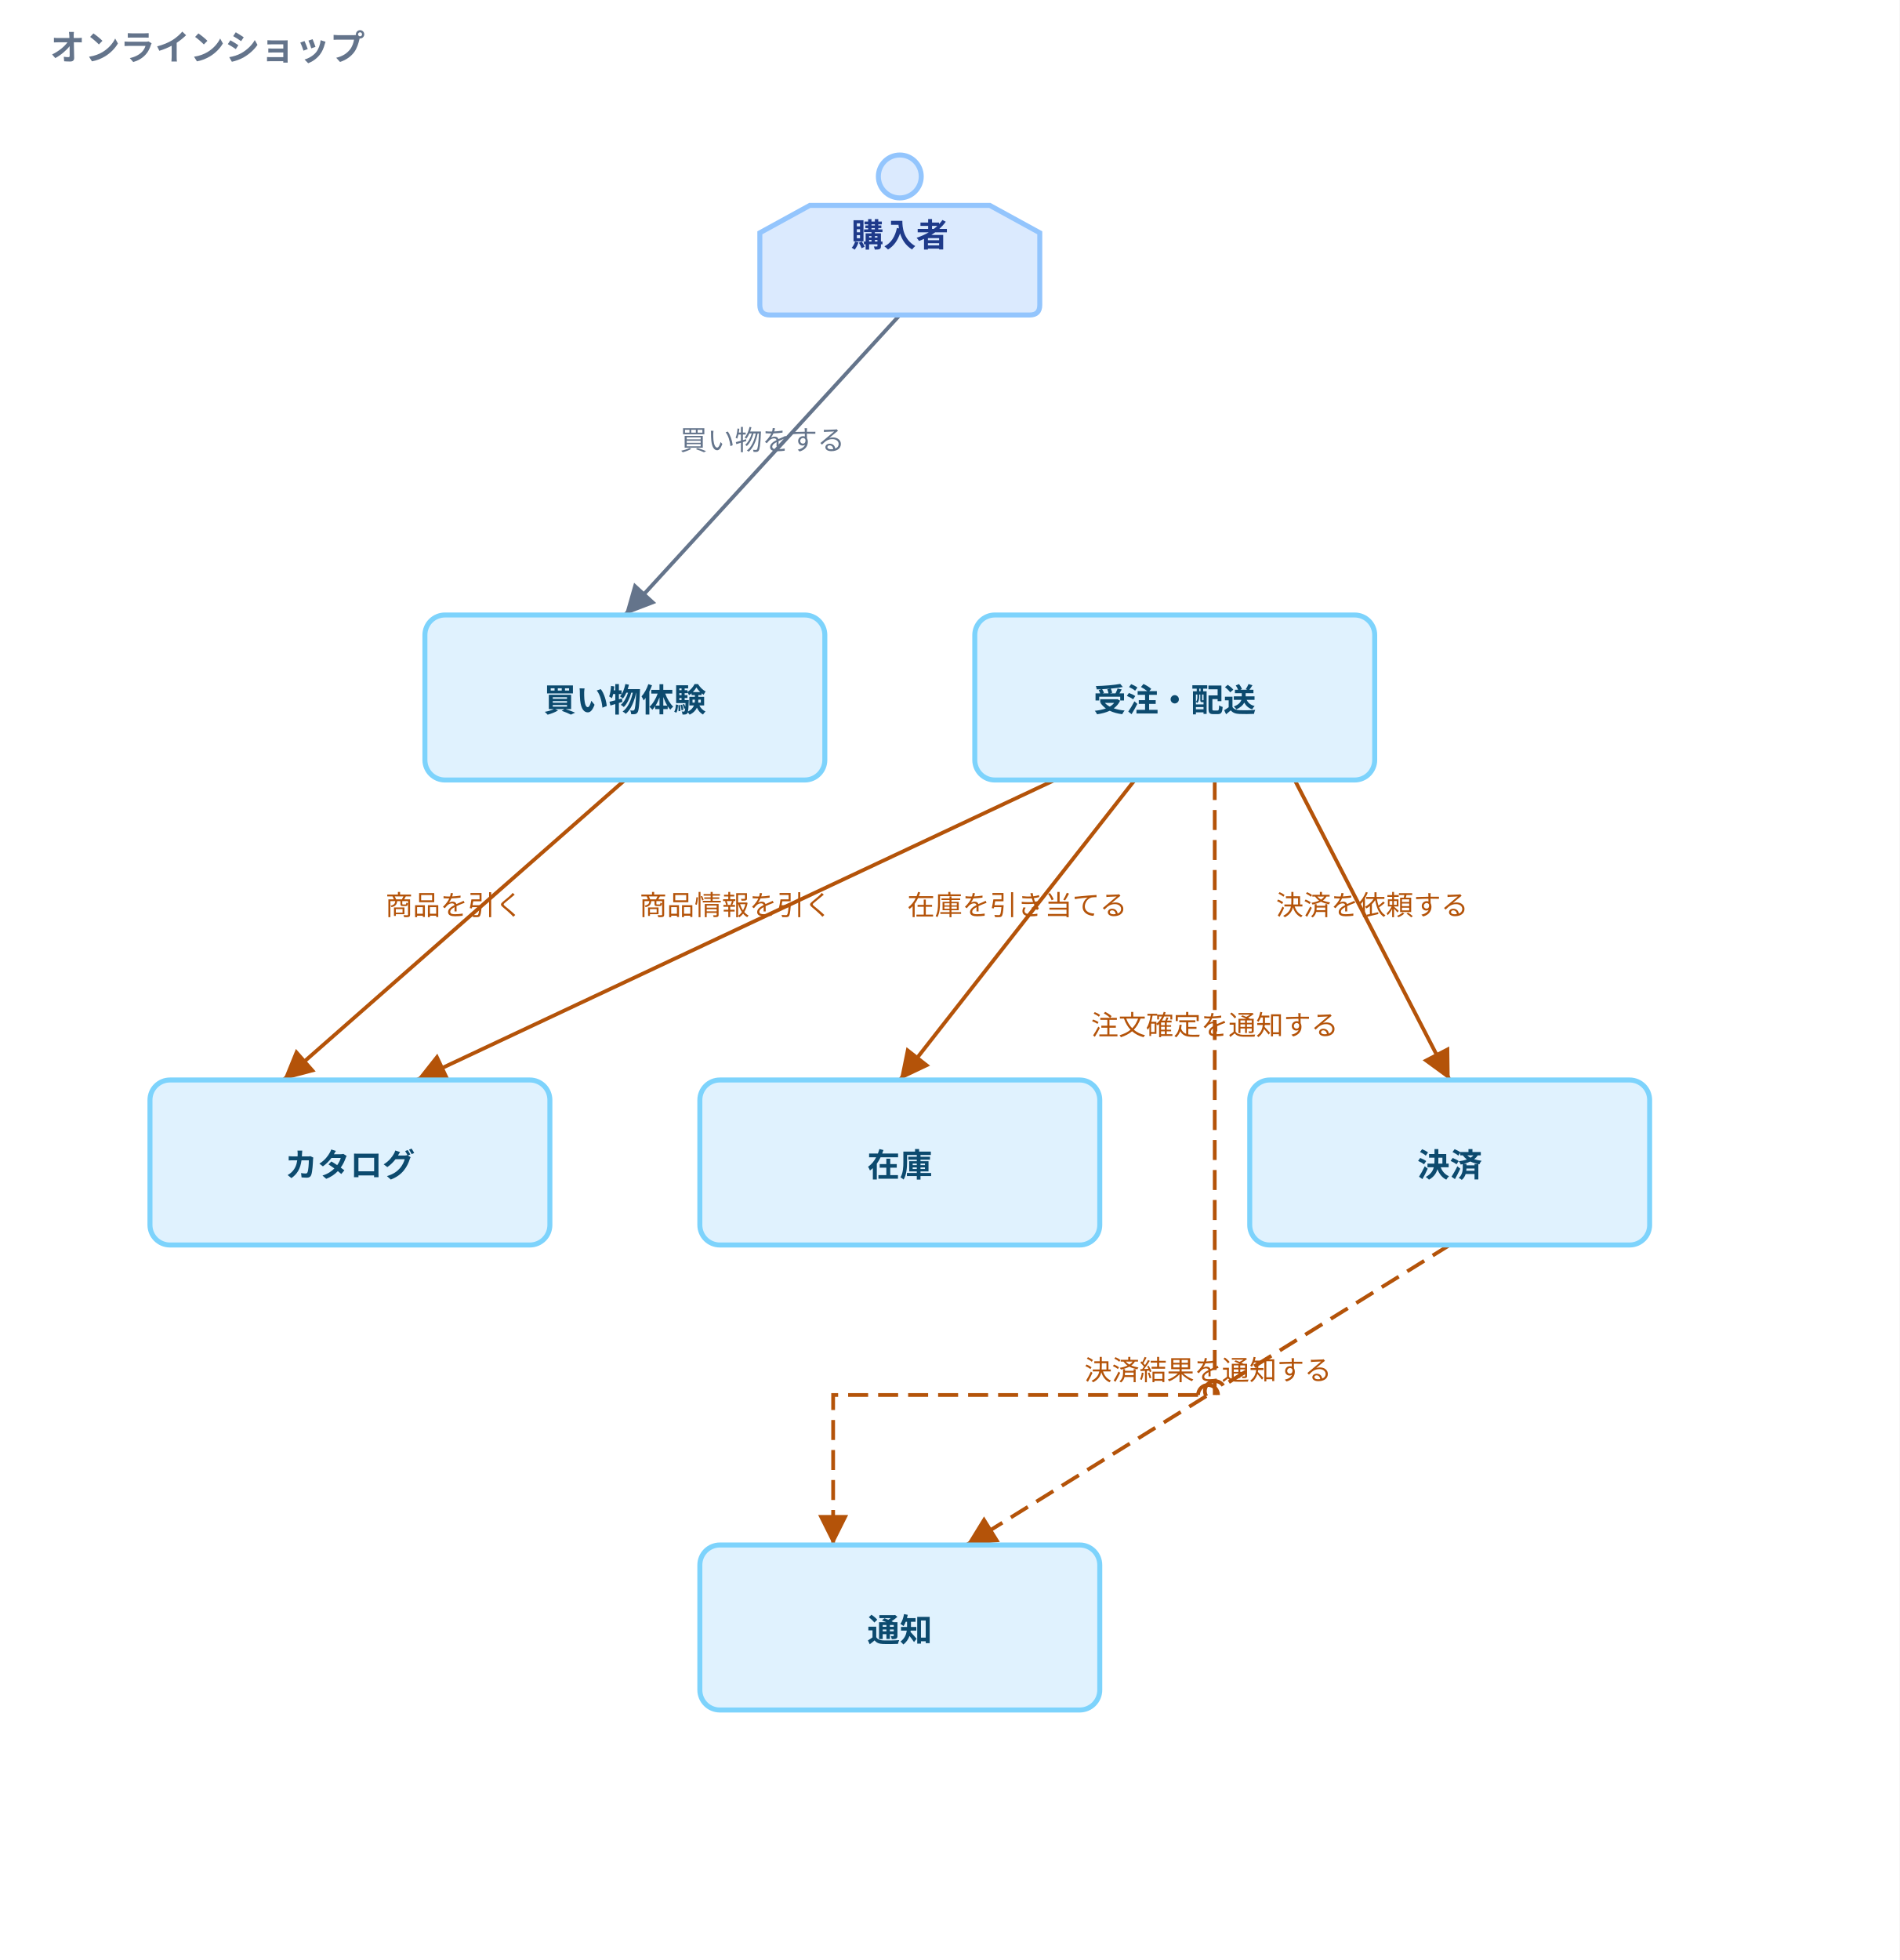
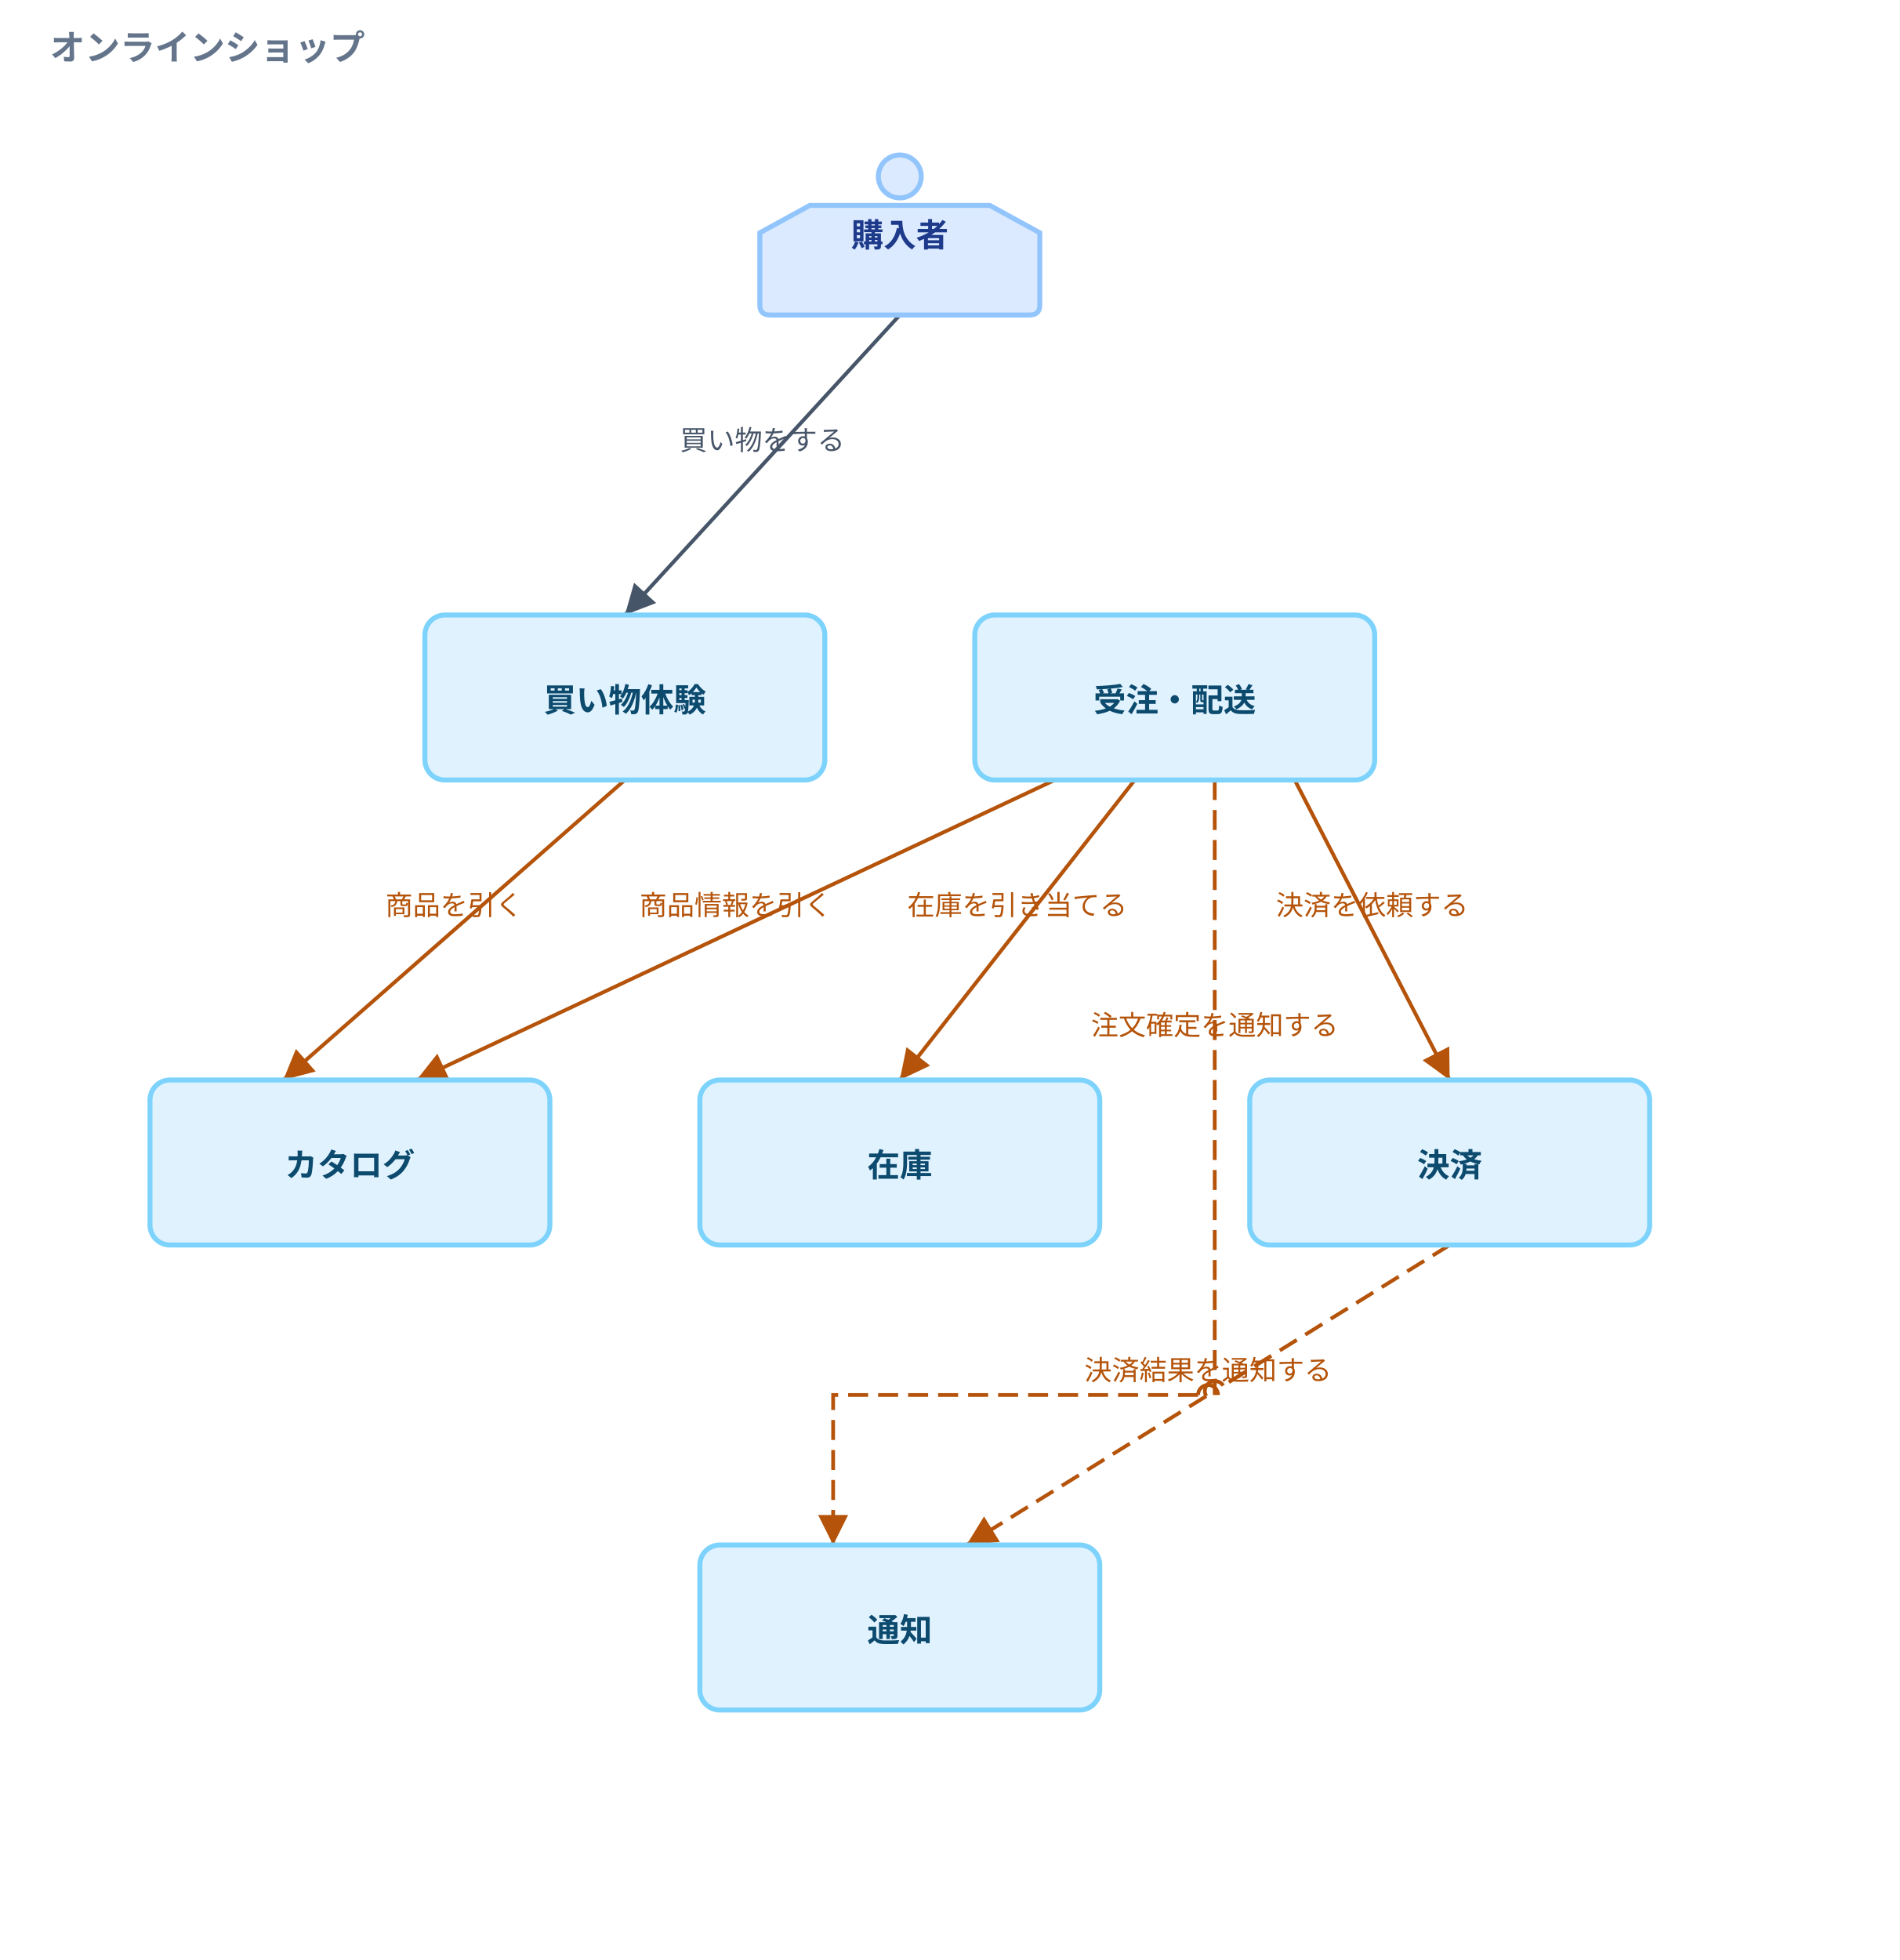
<svg xmlns="http://www.w3.org/2000/svg" viewBox="0 0 760 784" width="760" height="784">
  <defs>
    <marker id="arrow-default" viewBox="0 0 10 10" refX="10" refY="5" markerWidth="8" markerHeight="8" orient="auto-start-reverse">
-       <path d="M 0 0 L 10 5 L 0 10 z" fill="#64748B" />
+       <path d="M 0 0 L 10 5 L 0 10 z" fill="#475569" />
    </marker>
    <marker id="arrow-0" viewBox="0 0 10 10" refX="10" refY="5" markerWidth="8" markerHeight="8" orient="auto-start-reverse">
      <path d="M 0 0 L 10 5 L 0 10 z" fill="#B45309" />
    </marker>
  </defs>
  <rect width="760" height="784" fill="#FFFFFF" rx="0" />
  <text x="20" y="24" fill="#64748B" font-size="14px" font-family="sans-serif" font-weight="bold">オンラインショップ</text>
  <g class="edges">
    <g data-edge-from="Customer" data-edge-to="ShoppingService" data-edge-kind="sync" data-edge-canonical-id="Customer-&gt;ShoppingService" data-edge-label="買い物をする" class="krs-edge krs-edge--interactive">
      <line x1="360" y1="126" x2="250" y2="246" stroke="transparent" stroke-width="14" stroke-linecap="butt" class="krs-edge__hitline" />
-       <line x1="360" y1="126" x2="250" y2="246" stroke="#64748B" stroke-width="1.5" marker-end="url(#arrow-default)" />
-       <text x="305" y="180" text-anchor="middle" fill="#64748B" font-size="11px" font-family="sans-serif">買い物をする</text>
+       <line x1="360" y1="126" x2="250" y2="246" stroke="#475569" stroke-width="1.5" marker-end="url(#arrow-default)" />
+       <text x="305" y="180" text-anchor="middle" fill="#475569" font-size="11px" font-family="sans-serif">買い物をする</text>
    </g>
    <g data-edge-from="ShoppingService" data-edge-to="CatalogService" data-edge-kind="sync" data-edge-canonical-id="ShoppingService-&gt;CatalogService" data-edge-label="商品を引く" class="krs-edge krs-edge--interactive">
      <line x1="250" y1="312" x2="113.333" y2="432" stroke="transparent" stroke-width="14" stroke-linecap="butt" class="krs-edge__hitline" />
      <line x1="250" y1="312" x2="113.333" y2="432" stroke="#B45309" stroke-width="1.5" marker-end="url(#arrow-0)" />
      <text x="181.667" y="366" text-anchor="middle" fill="#B45309" font-size="11px" font-family="sans-serif">商品を引く</text>
    </g>
    <g data-edge-from="OrderService" data-edge-to="CatalogService" data-edge-kind="sync" data-edge-canonical-id="OrderService-&gt;CatalogService" data-edge-label="商品情報を引く" class="krs-edge krs-edge--interactive">
      <line x1="422" y1="312" x2="166.667" y2="432" stroke="transparent" stroke-width="14" stroke-linecap="butt" class="krs-edge__hitline" />
      <line x1="422" y1="312" x2="166.667" y2="432" stroke="#B45309" stroke-width="1.5" marker-end="url(#arrow-0)" />
      <text x="294.333" y="366" text-anchor="middle" fill="#B45309" font-size="11px" font-family="sans-serif">商品情報を引く</text>
    </g>
    <g data-edge-from="OrderService" data-edge-to="InventoryService" data-edge-kind="sync" data-edge-canonical-id="OrderService-&gt;InventoryService" data-edge-label="在庫を引き当てる" class="krs-edge krs-edge--interactive">
      <line x1="454" y1="312" x2="360" y2="432" stroke="transparent" stroke-width="14" stroke-linecap="butt" class="krs-edge__hitline" />
      <line x1="454" y1="312" x2="360" y2="432" stroke="#B45309" stroke-width="1.5" marker-end="url(#arrow-0)" />
      <text x="407" y="366" text-anchor="middle" fill="#B45309" font-size="11px" font-family="sans-serif">在庫を引き当てる</text>
    </g>
    <g data-edge-from="OrderService" data-edge-to="PaymentService" data-edge-kind="sync" data-edge-canonical-id="OrderService-&gt;PaymentService" data-edge-label="決済を依頼する" class="krs-edge krs-edge--interactive">
      <line x1="518" y1="312" x2="580" y2="432" stroke="transparent" stroke-width="14" stroke-linecap="butt" class="krs-edge__hitline" />
      <line x1="518" y1="312" x2="580" y2="432" stroke="#B45309" stroke-width="1.5" marker-end="url(#arrow-0)" />
      <text x="549" y="366" text-anchor="middle" fill="#B45309" font-size="11px" font-family="sans-serif">決済を依頼する</text>
    </g>
    <g data-edge-from="OrderService" data-edge-to="NotificationService" data-edge-kind="async" data-edge-canonical-id="OrderService--&gt;NotificationService" data-edge-label="注文確定を通知する" class="krs-edge krs-edge--interactive">
      <polyline points="486,312 486,558 333.333,558 333.333,618" fill="none" stroke="transparent" stroke-width="14" stroke-linecap="butt" class="krs-edge__hitline" />
      <path d="M 486 312 L 486 558 L 486 558 M 479.33 558 L 333.33 558 L 333.33 618" fill="none" stroke="#B45309" stroke-width="1.5" stroke-dasharray="8 4" marker-end="url(#arrow-0)" />
      <text x="486" y="414" text-anchor="middle" fill="#B45309" font-size="11px" font-family="sans-serif">注文確定を通知する</text>
    </g>
    <g data-edge-from="PaymentService" data-edge-to="NotificationService" data-edge-kind="async" data-edge-canonical-id="PaymentService--&gt;NotificationService" data-edge-label="決済結果を通知する" class="krs-edge krs-edge--interactive">
      <line x1="580" y1="498" x2="386.667" y2="618" stroke="transparent" stroke-width="14" stroke-linecap="butt" class="krs-edge__hitline" />
      <path d="M 580 498 L 489.4 554.24 M 482.6 558.45 L 386.67 618" fill="none" stroke="#B45309" stroke-width="1.5" stroke-dasharray="8 4" marker-end="url(#arrow-0)" />
      <text x="483.333" y="552" text-anchor="middle" fill="#B45309" font-size="11px" font-family="sans-serif">決済結果を通知する</text>
    </g>
  </g>
  <g class="crossing-marks">
    <path d="M 482.6 558.45 A 4 4 -31.83 0 1 489.4 554.24" fill="none" stroke="#B45309" stroke-width="1.5" />
    <path d="M 479.33 558 A 4 4 0 0 1 487.33 558" fill="none" stroke="#B45309" stroke-width="1.5" />
  </g>
  <g class="nodes">
    <g data-node-id="Customer" data-node-kind="user" data-has-children="false" data-has-description="false">
      <circle cx="360" cy="70.58" r="8.58" fill="#DBEAFE" stroke="#93C5FD" stroke-width="2" />
      <path d="M324 82.16 L396 82.16 L416 93.12 L416 122 Q416 126 412 126 L308 126 Q304 126 304 122 L304 93.12 Z" fill="#DBEAFE" stroke="#93C5FD" stroke-width="2" />
      <text x="360" y="93" text-anchor="middle" dominant-baseline="central" fill="#1E3A8A" font-size="13px" font-weight="bold" font-family="sans-serif">購入者</text>
    </g>
    <g data-node-id="ShoppingService" data-node-kind="service" data-has-children="true" data-has-description="false" style="cursor: pointer">
      <rect x="170" y="246" width="160" height="66" rx="8" ry="8" fill="#E0F2FE" stroke="#7DD3FC" stroke-width="2" />
      <text x="250" y="279" text-anchor="middle" dominant-baseline="central" fill="#0C4A6E" font-size="13px" font-weight="bold" font-family="sans-serif">買い物体験</text>
    </g>
    <g data-node-id="OrderService" data-node-kind="service" data-has-children="true" data-has-description="false" style="cursor: pointer">
      <rect x="390" y="246" width="160" height="66" rx="8" ry="8" fill="#E0F2FE" stroke="#7DD3FC" stroke-width="2" />
      <text x="470" y="279" text-anchor="middle" dominant-baseline="central" fill="#0C4A6E" font-size="13px" font-weight="bold" font-family="sans-serif">受注・配送</text>
    </g>
    <g data-node-id="CatalogService" data-node-kind="service" data-has-children="true" data-has-description="false" style="cursor: pointer">
      <rect x="60" y="432" width="160" height="66" rx="8" ry="8" fill="#E0F2FE" stroke="#7DD3FC" stroke-width="2" />
      <text x="140" y="465" text-anchor="middle" dominant-baseline="central" fill="#0C4A6E" font-size="13px" font-weight="bold" font-family="sans-serif">カタログ</text>
    </g>
    <g data-node-id="InventoryService" data-node-kind="service" data-has-children="true" data-has-description="false" style="cursor: pointer">
      <rect x="280" y="432" width="160" height="66" rx="8" ry="8" fill="#E0F2FE" stroke="#7DD3FC" stroke-width="2" />
      <text x="360" y="465" text-anchor="middle" dominant-baseline="central" fill="#0C4A6E" font-size="13px" font-weight="bold" font-family="sans-serif">在庫</text>
    </g>
    <g data-node-id="PaymentService" data-node-kind="service" data-has-children="true" data-has-description="false" style="cursor: pointer">
      <rect x="500" y="432" width="160" height="66" rx="8" ry="8" fill="#E0F2FE" stroke="#7DD3FC" stroke-width="2" />
      <text x="580" y="465" text-anchor="middle" dominant-baseline="central" fill="#0C4A6E" font-size="13px" font-weight="bold" font-family="sans-serif">決済</text>
    </g>
    <g data-node-id="NotificationService" data-node-kind="service" data-has-children="true" data-has-description="false" style="cursor: pointer">
      <rect x="280" y="618" width="160" height="66" rx="8" ry="8" fill="#E0F2FE" stroke="#7DD3FC" stroke-width="2" />
      <text x="360" y="651" text-anchor="middle" dominant-baseline="central" fill="#0C4A6E" font-size="13px" font-weight="bold" font-family="sans-serif">通知</text>
    </g>
  </g>
</svg>
